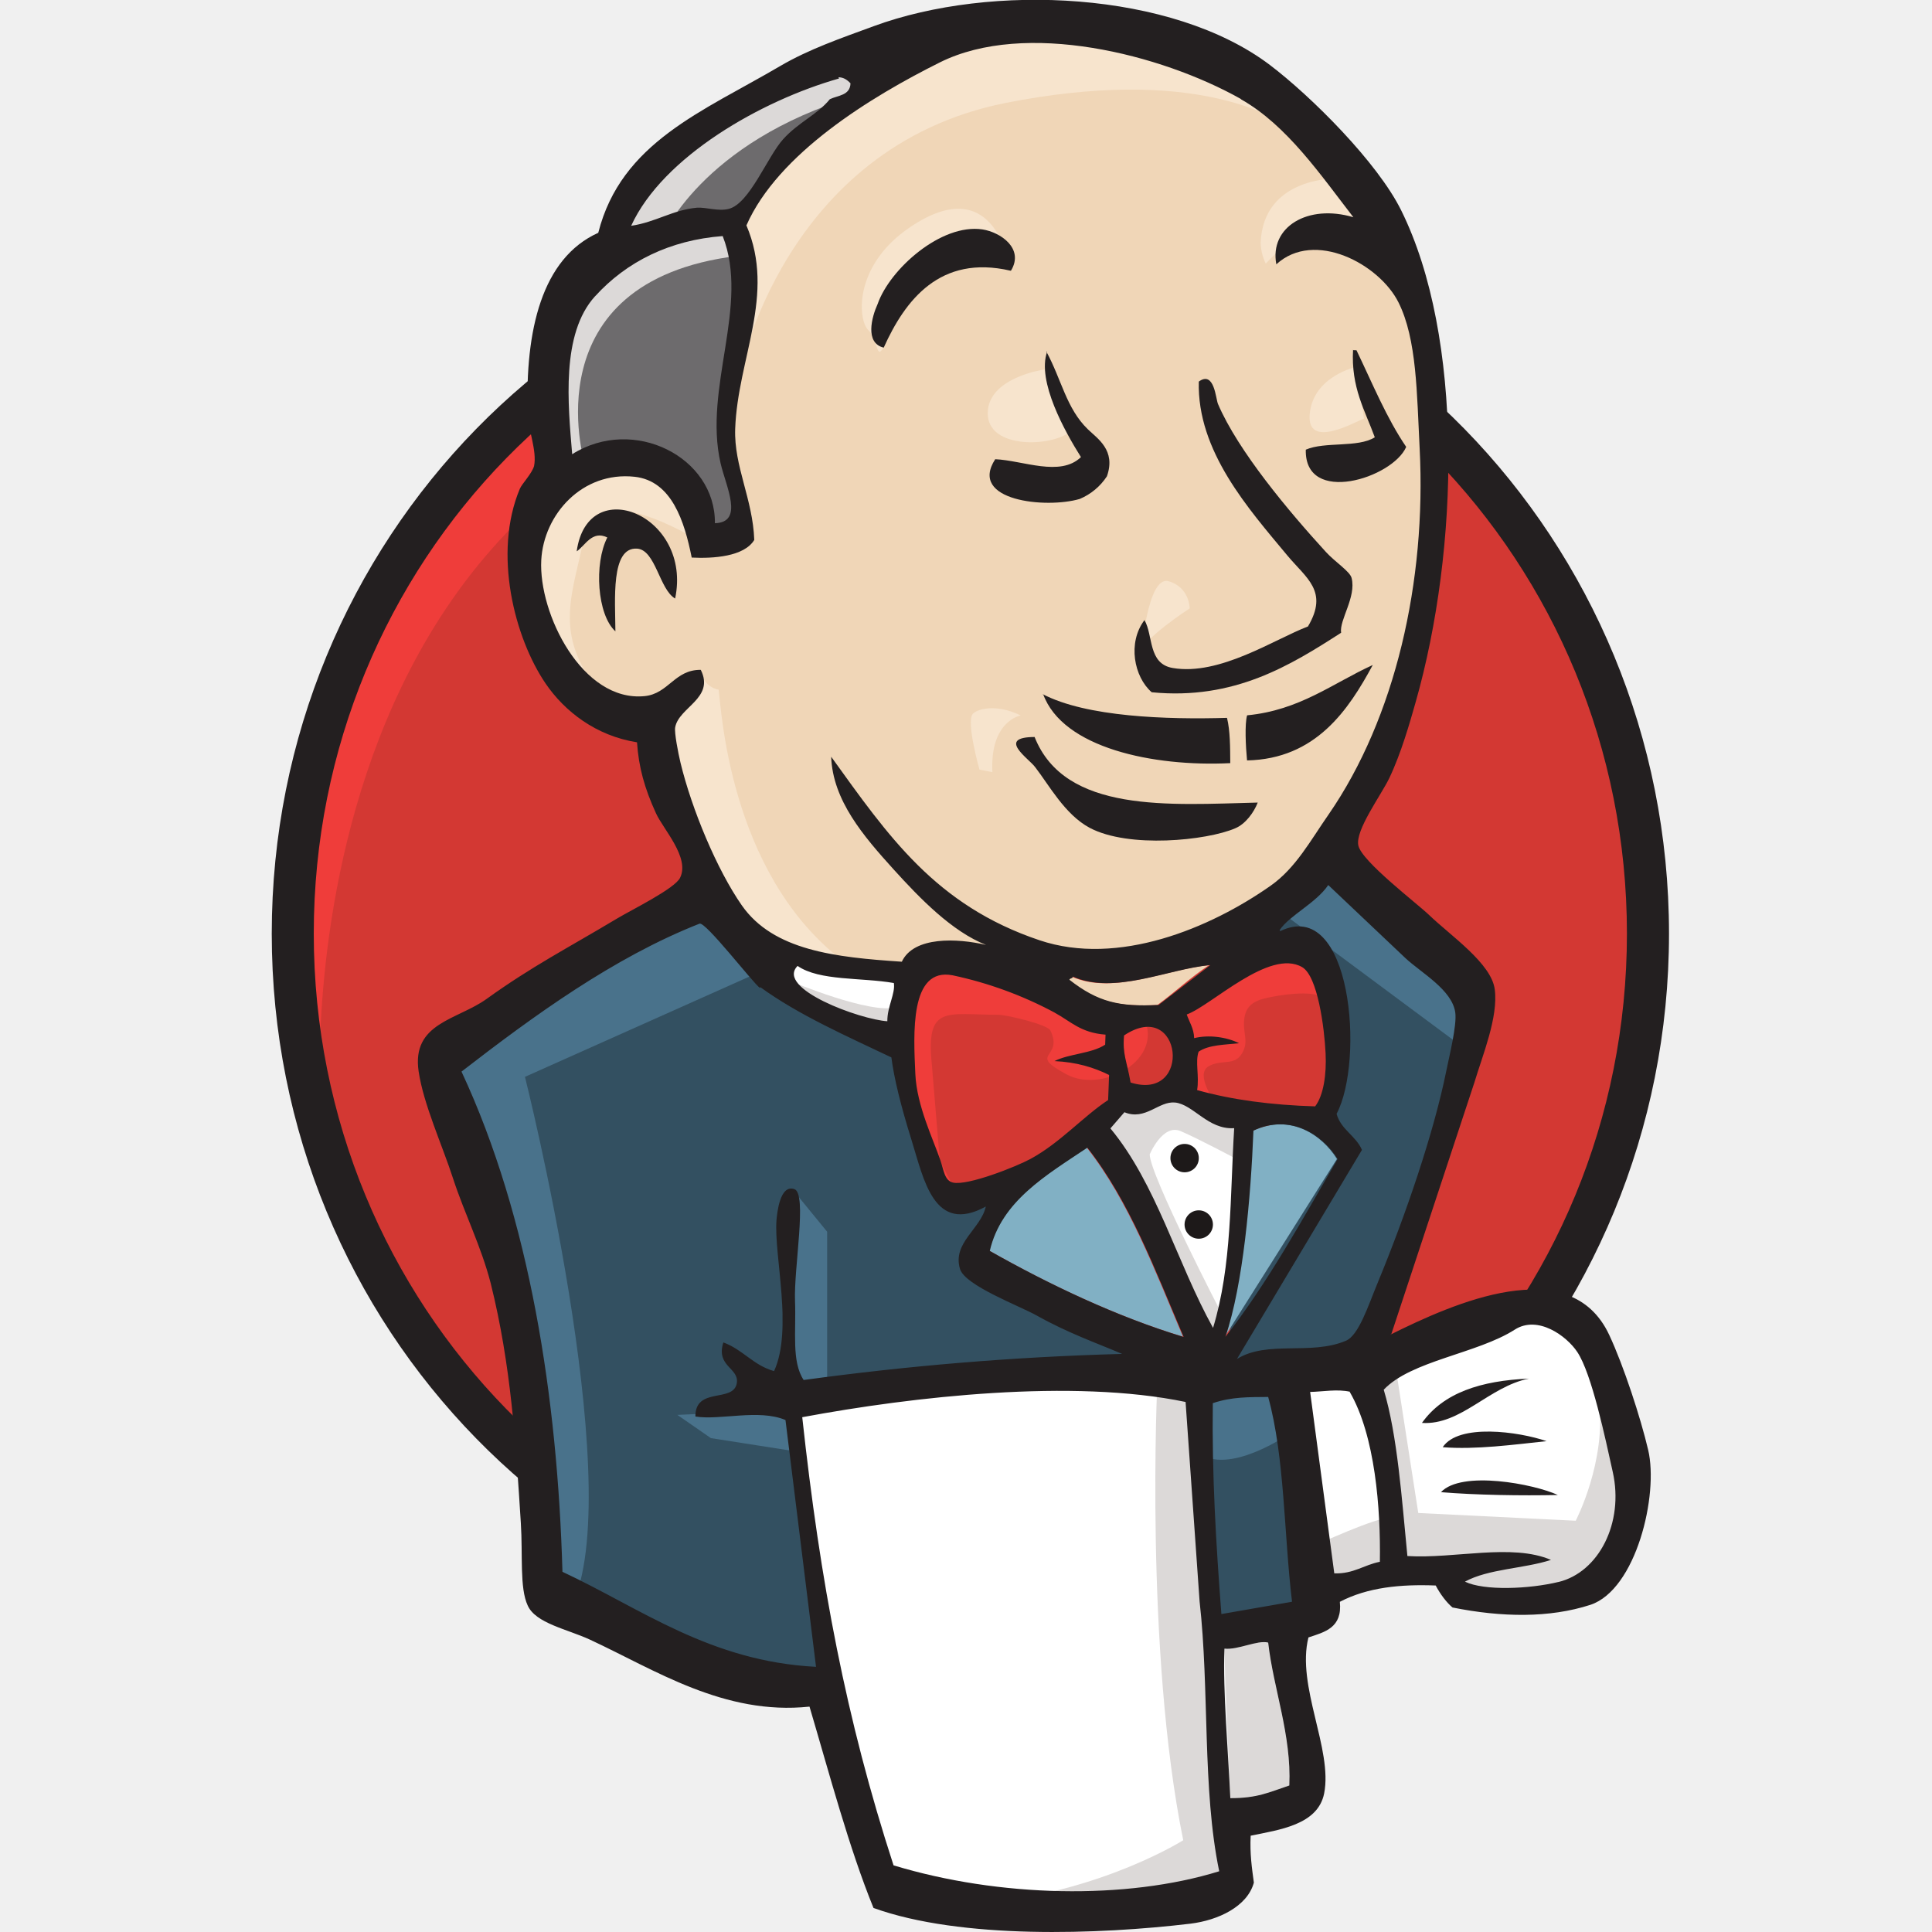
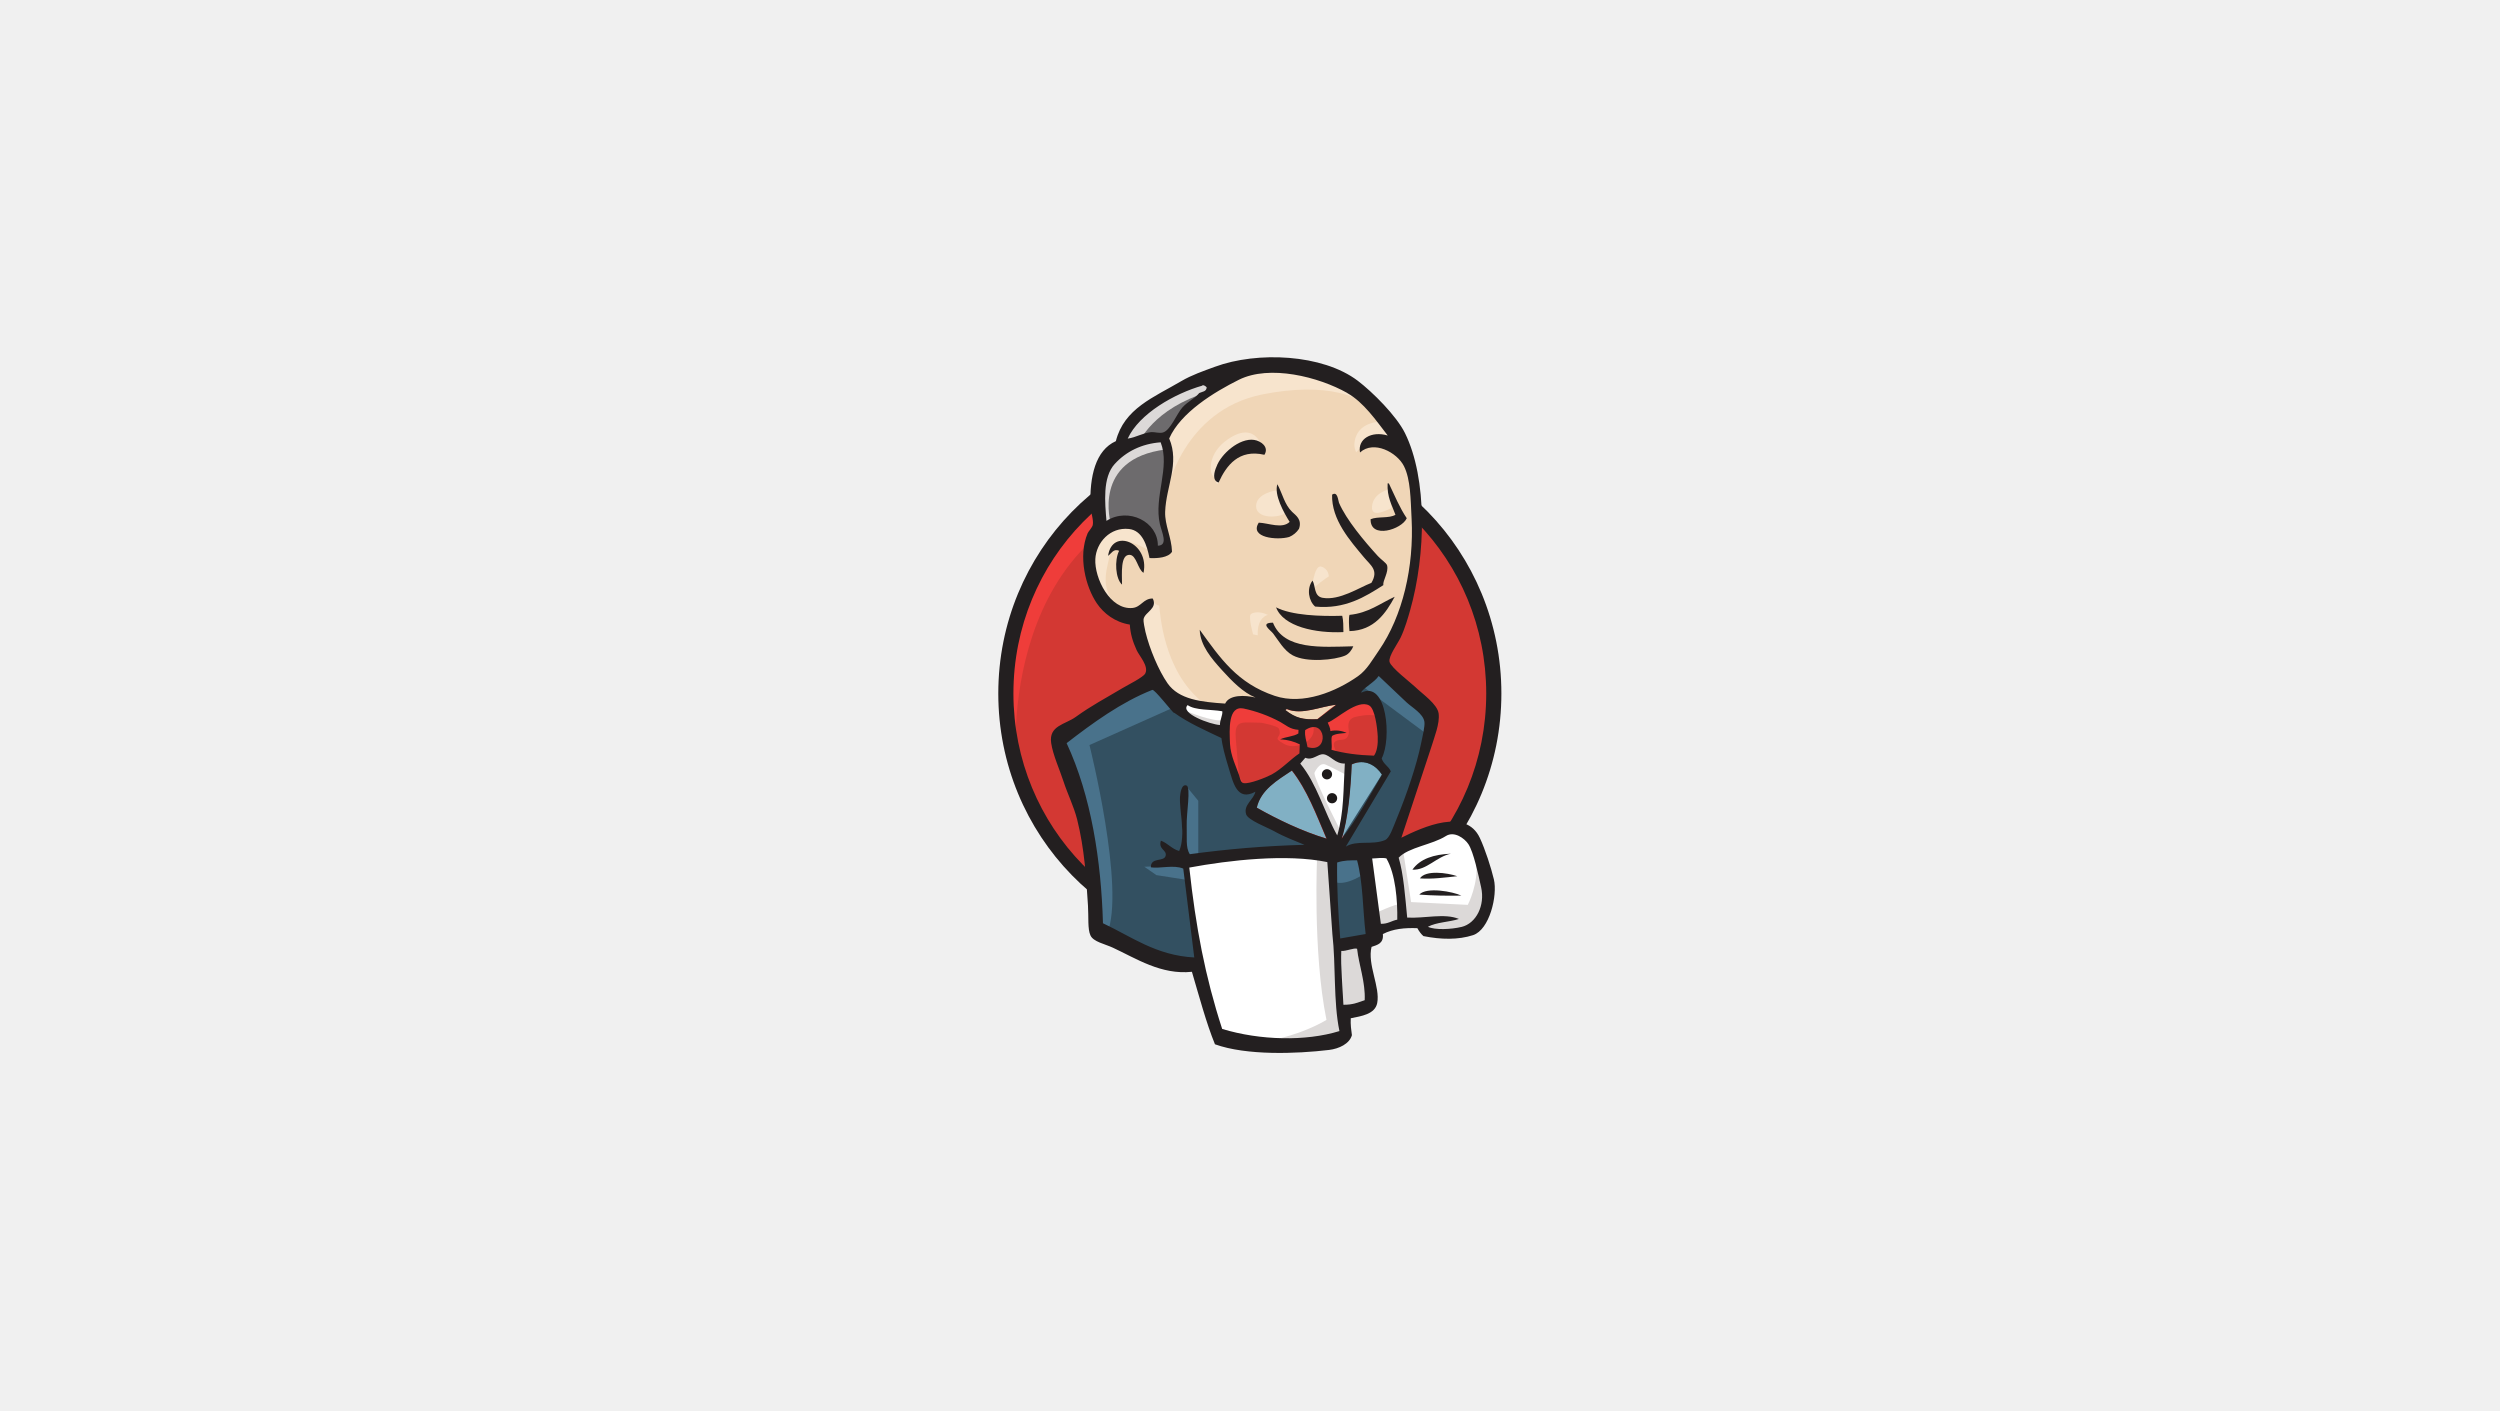
- <svg xmlns="http://www.w3.org/2000/svg" width="64" height="64" viewBox="0 0 32 32">
+ <svg xmlns="http://www.w3.org/2000/svg" width="115.004" height="64.874" viewBox="-41.422 -16.437 115.004 64.874">
  <style>.B{fill-rule:evenodd}.C{fill:#dcd9d8}.D{fill:#d33833}.E{fill:#231f20}.F{fill:#f7e4cd}.G{stroke:#d33833}.H{stroke-width:.257}</style>
  <path d="M27.295 15.42c0 6.34-5.025 11.48-11.223 11.48S4.85 21.76 4.85 15.42 9.874 3.94 16.072 3.94s11.223 5.14 11.223 11.48" class="B D" />
  <path d="M5.306 18.263S4.494 6.292 15.524 5.95l-.77-1.283-5.986 2-1.7 1.967-1.496 2.865-.855 3.335.257 2.223" fill="#ef3d3a" />
  <path d="M8.385 7.59c-1.97 2.015-3.188 4.797-3.188 7.874s1.22 5.86 3.188 7.873 4.685 3.257 7.687 3.257 5.717-1.243 7.687-3.257 3.188-4.797 3.188-7.873-1.22-5.86-3.188-7.874-4.685-3.257-7.687-3.257-5.717 1.243-7.687 3.257zm-.498 16.235c-2.093-2.14-3.386-5.098-3.386-8.36s1.294-6.22 3.386-8.36 4.988-3.468 8.185-3.467 6.093 1.327 8.185 3.467 3.387 5.098 3.387 8.36-1.294 6.22-3.387 8.36-4.988 3.467-8.185 3.467-6.093-1.327-8.185-3.467" class="E" />
  <g class="B">
    <path d="M20.796 15.484l-1.7.257-2.31.257-1.496.043-1.454-.043-1.112-.342-.983-1.07-.77-2.18-.17-.47-1.026-.342-.6-.983L8.74 9.2l.47-1.24 1.112-.385.898.428.428.94.513-.086.17-.214-.17-.983-.043-1.24.257-1.7-.01-.977.78-1.246 1.368-.983L16.905.477l2.65.385 2.31 1.667 1.07 1.7.684 1.24.17 3.078-.513 2.65-.94 2.35-.898 1.24" fill="#f0d6b7" />
    <path d="M19.342 22.88l-6.114.257v1.026l.513 3.59-.257.3L9.21 26.6l-.3-.513-.428-4.83-.983-2.907-.214-.684 3.42-2.35 1.07-.428.94 1.154.812.727.94.3.427.128.513 2.223.385.47.983-.342-.684 1.325 3.72 1.753-.47.257" fill="#335061" />
    <path d="M9.21 7.96l1.112-.385.898.428.428.94.513-.086.128-.513-.257-.983.257-2.352-.214-1.283.77-.898 1.667-1.325-.47-.64-2.352 1.154-.983.77-.556 1.197-.855 1.154-.257 1.368.17 1.454" fill="#6d6b6d" />
    <path d="M10.962 3.94s.64-1.582 3.207-2.35.128-.556.128-.556l-2.78 1.07-1.07 1.07-.47.855.983-.086M9.68 7.66s-.898-2.993 2.523-3.42l-.128-.513-2.35.556-.684 2.223.17 1.454.47-.3" class="C" />
    <path d="M11.048 11.636l.56-.542a.36.36 0 0 0 .295.329c.043.3.17 2.993 2 4.447.168.133-1.368-.214-1.368-.214l-1.368-2.138m7.738-2.695s.1-1.296.45-1.196.35.45.35.45-.848.548-.798.748" class="F" />
  </g>
  <path d="M22.464 6.077s-.705.15-.77.77.77.128.898.086M17.3 6.12s-.94.128-.94.727 1.07.556 1.368.3" class="F" />
  <g class="B">
    <path d="M11.475 8.9S9.85 7.916 9.68 8.857s-.556 1.625.257 2.608l-.556-.17-.513-1.325-.17-1.283.983-1.026 1.112.086.64.513.043.64m.77-2.694s.727-3.762 4.404-4.5c3.027-.598 4.617.128 5.216.812 0 0-2.694-3.206-5.26-2.223s-4.446 2.8-4.406 3.943l.043 1.967m9.92-3.25s-1.24-.043-1.283 1.07a.86.86 0 0 0 .085.342s.984-1.112 1.582-.513m-5.813.628s-.213-1.706-1.668-.714c-.94.64-.855 1.54-.684 1.7s.125.515.255.28.087-1.006.558-1.22 1.24-.453 1.54-.055" class="F" />
    <path d="M12.715 16.04l-4.02 1.796s1.667 6.627.812 8.68l-.6-.214-.043-2.523L7.756 19l-.47-1.325 4.2-2.822 1.24 1.197m.404 3.655l.57.696v2.565h-.684l-.085-2c0-.214.085-.983.085-.983m.127 3.367l-1.924.085.556.385 1.368.214" fill="#49728b" />
    <g fill="#335061">
      <path d="M19.727 22.923l1.582-.043.385 3.934-1.625.214-.342-4.104" />
      <path d="M20.155 22.923l2.394-.128.983-2.608c0-.128.855-3.59.855-3.59l-1.924-2.01-.385-.342-1.026 1.026v3.976l-.898 3.677" />
    </g>
    <path d="M21.224 22.624l-1.496.3.214 1.197c.556.257 1.496-.428 1.496-.428m-.172-8.55l2.993 2.223.086-1.026-2.266-2.095-.812.898" fill="#49728b" />
    <path d="M14.627 31.346l-.885-3.592-.44-2.65-.073-1.967 4.006-.213h2.493l-.227 4.5.385 3.463-.043.64-3.25.257-1.967-.428" fill="#fff" />
    <path d="M19.17 22.88s-.214 4.447.428 7.6c0 0-1.283.812-3.164 1.026l3.59-.128.428-.257-.513-7.012-.128-1.497" class="C" />
    <path d="M21.767 26.472l1.667-.47 3.164-.17.47-1.454-.855-2.523-.983-.128-1.368.428-1.313.64-.697-.128-.543.213" fill="#fff" />
    <path d="M21.737 25.616s1.112-.513 1.283-.47l-.47-2.352.556-.214.385 2.48 2.608.128s.513-.983.385-2l.47 1.368.043.77-.684 1.026-.77.17-1.283-.043-.428-.556-1.496.214-.47.17" class="C" />
  </g>
  <path d="M20.056 22.58l-.94-2.394-.983-1.41s.214-.6.513-.6h.983l.94.342-.085 1.582-.428 2.48" fill="#fff" />
  <path d="M20.24 21.77s-1.197-2.31-1.197-2.65c0 0 .214-.513.513-.385s.94.47.94.47v-.812l-1.454-.3-.983.128 1.667 3.934.342.043" class="B C" />
  <path d="M15.01 16.125l-1.184-.13-1.112-.342v.385l.543.6 1.7.77" fill="#fff" />
  <g class="B">
    <path d="M13.1 16.254s1.325.556 1.753.428l.043.513-1.197-.256-.727-.513.128-.17" class="C" />
    <path d="M21.762 18.323c-.725-.02-1.38-.107-1.955-.27.04-.235-.034-.466.025-.636.16-.115.428-.113.67-.14-.21-.103-.503-.143-.744-.084-.006-.163-.08-.264-.123-.392.408-.146 1.37-1.1 1.912-.784.258.15.368 1.01.388 1.426.017.346-.03.696-.173.88" class="D" />
  </g>
  <path d="M21.762 18.323c-.725-.02-1.38-.107-1.955-.27.04-.235-.034-.466.025-.636.16-.115.428-.113.67-.14-.21-.103-.503-.143-.744-.084-.006-.163-.08-.264-.123-.392.408-.146 1.37-1.1 1.912-.784.258.15.368 1.01.388 1.426.017.346-.03.696-.173.88z" fill="none" class="G H" />
  <path d="M18.293 17.137l-.006.166c-.227.15-.592.147-.84.272.366.016.655.104.905.23l-.016.415c-.415.284-.794.708-1.283.974-.23.126-1.042.45-1.288.393-.14-.032-.152-.205-.207-.368-.118-.35-.39-.903-.415-1.428-.03-.663-.097-1.773.617-1.637a6.38 6.38 0 0 1 1.692.619c.273.15.43.333.844.365" class="B D" />
  <path d="M18.293 17.137l-.006.166c-.227.15-.592.147-.84.272.366.016.655.104.905.23l-.016.415c-.415.284-.794.708-1.283.974-.23.126-1.042.45-1.288.393-.14-.032-.152-.205-.207-.368-.118-.35-.39-.903-.415-1.428-.03-.663-.097-1.773.617-1.637a6.38 6.38 0 0 1 1.692.619c.273.15.43.333.844.365z" fill="none" class="G H" />
  <path d="M18.705 17.928c-.063-.36-.137-.464-.108-.78.963-.642 1.143 1.102.108.78" class="B D" />
  <path d="M18.705 17.928c-.063-.36-.137-.464-.108-.78.963-.642 1.143 1.102.108.78z" fill="none" class="G H" />
  <path d="M20.1 18.22s-.3-.428-.086-.556.428 0 .556-.214 0-.342.043-.6.257-.3.47-.342.812-.128.898.086l-.257-.77-.513-.17-1.625.94-.086.47v.94m-3.9 1.626l-.166-2c-.1-.995.24-.822 1.102-.822.132 0 .8.157.86.257.233.476-.4.37.27.73.556.303 1.538-.184 1.313-.858-.126-.15-.655-.047-.845-.145l-1.002-.52c-.425-.22-1.407-.542-1.86-.234-1.148.78.072 2.732.482 3.546" fill="#ef3d3a" class="B" />
  <path d="M16.735 4.483c-1.165-.27-1.744.488-2.098 1.275-.315-.076-.2-.505-.1-.724.2-.574 1.05-1.337 1.736-1.234.296.045.696.315.472.683M22.413 5.8l.055.002c.263.547.5 1.127.823 1.6-.223.518-1.685.977-1.663.046.316-.138.862-.028 1.143-.205-.162-.445-.396-.824-.36-1.453m-5.08.034c.25.458.33.94.686 1.285.16.156.47.346.317.78a1 1 0 0 1-.45.375c-.555.164-1.85.034-1.4-.658.46.02 1.076.298 1.42-.035-.264-.42-.733-1.255-.56-1.746m4.87 4.655c-.836.537-1.768 1.12-3.138.986-.293-.254-.404-.82-.12-1.195.148.254.055.723.468.793.777.133 1.682-.475 2.24-.688.347-.585-.03-.8-.342-1.176-.64-.77-1.497-1.726-1.466-2.88.258-.187.28.286.318.372.334.78 1.174 1.78 1.787 2.45.15.165.4.323.426.432.08.317-.207.696-.174.907m-11.03-.567c-.262-.15-.324-.808-.632-.827-.44-.027-.36.855-.358 1.37-.303-.275-.356-1.12-.134-1.555-.253-.124-.367.137-.507.23.18-1.312 1.92-.6 1.63.783m11.555 1.1c-.4.74-.94 1.556-2.082 1.58-.023-.24-.04-.603.001-.747.873-.084 1.412-.528 2.08-.833m-5.47.48c.728.383 2.067.424 3.057.395.053.217.052.485.054.75-1.273.063-2.777-.25-3.1-1.145m-.14.714c.504 1.265 2.235 1.12 3.695 1.084-.064.164-.204.358-.377.428-.468.2-1.758.335-2.407-.01-.412-.22-.676-.714-.902-1.004-.1-.14-.652-.498-.008-.5" class="E B" />
  <path d="M22.144 19.196l-1.858 2.945c.294-.864.42-2.31.464-3.414.615-.288 1.142.065 1.394.47" fill="#81b0c4" class="B" />
  <path d="M25.324 22.834c-.662.132-1.127.776-1.772.734.355-.5.976-.7 1.772-.734m.292 1.036c-.54.057-1.173.144-1.72.1.26-.396 1.257-.26 1.72-.1m.187.892c-.606.013-1.36.001-1.936-.047.34-.366 1.543-.136 1.936.047" class="E B" />
  <path d="M21.003 27.206c.087.76.39 1.533.35 2.366-.335.113-.528.212-.977.21l-.098-2.467c.22.015.547-.158.724-.1" class="B C" />
  <path d="M20.026 15.986c-.304.2-.564.447-.856.66-.648.032-1.002-.045-1.478-.417.008-.03.056-.017.057-.053.694.31 1.576-.126 2.277-.19" fill="#f0d6b7" class="B" />
  <path d="M16.383 20.716c.19-.826.938-1.254 1.616-1.71.7.89 1.126 2.03 1.595 3.134-1.108-.334-2.24-.876-3.21-1.425" fill="#81b0c4" class="B" />
  <path d="M20.28 27.316c-.028.675.066 1.76.098 2.467.45.001.642-.098.977-.21.038-.834-.264-1.605-.35-2.366-.177-.047-.503.125-.724.1zm-6.992-3.84c.296 2.722.725 5 1.512 7.42 1.746.53 3.85.576 5.394.098-.283-1.36-.16-3.017-.325-4.47l-.232-3.303c-1.87-.39-4.513-.09-6.348.252zm6.8-.235c-.016 1.17.052 2.322.142 3.493l1.17-.204c-.135-1.127-.12-2.395-.395-3.392-.32.003-.6-.004-.918.103zm2.277-.188c-.213-.05-.46-.002-.665.002l.4 3.005c.32.01.49-.14.755-.192.014-.878-.077-2.088-.5-2.815zm3.448 3.15c.668-.162 1.087-.98.9-1.82-.125-.564-.348-1.627-.587-1.988-.176-.267-.655-.617-1.037-.372-.622.398-1.717.514-2.17.995.227.757.298 1.796.392 2.755.777.048 1.732-.214 2.378.064-.45.146-1.036.147-1.425.36.318.154 1.064.123 1.55.005zm-6.208-4.06c-.47-1.103-.895-2.246-1.595-3.134-.678.455-1.425.883-1.616 1.71.97.55 2.103 1.09 3.21 1.425zm1.156-3.415c-.044 1.103-.17 2.55-.464 3.414.7-.893 1.267-1.933 1.858-2.945-.252-.404-.78-.757-1.394-.47zm-1.3-.466c-.266-.03-.49.305-.837.16l-.232.268c.763.92 1.1 2.224 1.7 3.304.316-1.038.28-2.175.35-3.308-.434.028-.675-.393-.98-.425zm-.843-1.112c-.028.315.045.418.108.78 1.035.324.854-1.42-.108-.78zm-1.148-.377a6.38 6.38 0 0 0-1.692-.619c-.714-.137-.647.974-.617 1.637.024.525.297 1.08.415 1.428.056.163.068.335.207.368.246.057 1.057-.267 1.288-.393.49-.267.868-.7 1.283-.974l.016-.415c-.25-.124-.538-.213-.905-.23.25-.125.614-.123.84-.272l.006-.166c-.414-.032-.57-.216-.844-.365zm-4.26-.774c-.37.376 1.038.888 1.487.916-.003-.238.136-.462.108-.633-.533-.094-1.233-.032-1.594-.283zm4.56.176c-.002.037-.05.023-.057.053.476.372.83.45 1.478.417l.856-.66c-.7.063-1.583.498-2.277.19zm4.186 1.27c-.02-.418-.13-1.276-.388-1.426-.542-.316-1.505.638-1.912.784.044.128.118.23.123.392.24-.06.535-.02.744.084-.242.027-.5.025-.67.14-.06.17.014.4-.025.636.574.162 1.23.248 1.955.27.14-.183.19-.533.173-.88zm-9.37-1.082c-.116-.083-.903-1.106-1-1.064-1.423.56-2.753 1.53-3.942 2.45 1.134 2.432 1.59 5.413 1.672 8.285 1.3.607 2.44 1.483 4.2 1.574l-.506-4.088c-.443-.187-1.078.008-1.492-.058-.004-.5.633-.22.686-.554.04-.254-.35-.273-.223-.673.324.118.494.378.84.475.316-.69-.004-1.912.04-2.5.01-.108.054-.6.297-.514.215.076-.012 1.31.01 1.855.02.503-.06 1 .143 1.306 1.703-.232 3.433-.382 5.275-.432-.405-.174-.887-.34-1.415-.636-.286-.16-1.188-.497-1.27-.77-.132-.433.346-.664.427-1.035-.86.47-1.027-.45-1.23-1.1-.184-.59-.29-1.03-.334-1.37-.74-.353-1.532-.7-2.17-1.163zm8.617-.94c1.186-.575 1.4 2.15.935 3.026.072.262.32.362.42.597l-2.07 3.463c.502-.313 1.22-.056 1.8-.3.216-.085.372-.58.536-.975.45-1.088.922-2.46 1.132-3.5.047-.237.177-.752.148-.963-.052-.377-.563-.657-.824-.9l-1.28-1.212c-.203.3-.638.5-.804.744zM9.855 4.908c-.565.622-.447 1.786-.378 2.615 1.02-.642 2.376.05 2.364 1.143.488-.013.182-.61.094-.993-.288-1.254.486-2.616.035-3.763-.875.066-1.593.424-2.114.998zM13.897 1.3c-1.28.362-2.918 1.292-3.443 2.44.407-.06.69-.264 1.09-.3.152-.01.35.064.525.02.347-.086.64-.865.903-1.155.256-.283.563-.404.773-.662.135-.065.335-.06.342-.263-.06-.063-.12-.1-.2-.1zm6.657.34C19.227.893 16.98.33 15.568 1.033c-1.14.568-2.68 1.508-3.205 2.7.49 1.15-.145 2.203-.186 3.37-.022.62.292 1.163.316 1.84-.168.277-.68.31-1.036.292-.12-.598-.33-1.27-.944-1.338-.87-.095-1.508.626-1.548 1.38-.047.886.68 2.355 1.712 2.253.398-.04.496-.44.93-.435.235.47-.363.617-.424.952-.016.087.05.426.088.585.187.774.605 1.775 1.016 2.364.522.747 1.546.86 2.65.933.197-.424.922-.39 1.395-.278-.566-.224-1.093-.768-1.53-1.25-.5-.552-1.01-1.145-1.035-1.867.947 1.314 1.73 2.462 3.452 3.04 1.303.437 2.826-.2 3.827-.904.416-.292.664-.756.96-1.18 1.105-1.6 1.62-3.86 1.508-6.06-.047-.907-.045-1.81-.35-2.42-.318-.638-1.394-1.21-2.024-.632-.117-.62.524-1.004 1.276-.78-.536-.692-1.1-1.524-1.862-1.954zm2.473 20.467c1.037-.516 2.975-1.388 3.626.002.24.512.522 1.378.646 1.907.176.746-.2 2.314-.957 2.565-.677.22-1.468.208-2.284.044-.096-.08-.203-.22-.278-.364-.583-.023-1.128.03-1.588.27.044.43-.248.5-.52.59-.203.803.405 1.852.26 2.584-.104.522-.746.602-1.217.7-.015.3.02.532.053.777-.108.397-.592.624-1.05.68-1.508.18-3.798.263-5.25-.26-.405-.993-.724-2.2-1.06-3.335-1.415.15-2.56-.61-3.638-1.11-.374-.173-.9-.27-1.03-.566-.135-.288-.08-.84-.113-1.36-.085-1.33-.16-2.615-.5-3.978-.158-.612-.433-1.15-.625-1.74-.177-.546-.487-1.22-.568-1.766-.12-.807.64-.852 1.126-1.202.75-.54 1.34-.84 2.155-1.328.24-.145.968-.5 1.05-.68.164-.334-.282-.805-.4-1.067-.19-.414-.287-.766-.314-1.175-.683-.108-1.2-.514-1.513-.972-.517-.758-.876-2.16-.428-3.227.035-.084.2-.25.236-.378.05-.254-.096-.592-.105-.862-.047-1.387.235-2.58 1.168-3 .38-1.5 1.735-2.01 3.013-2.762.478-.28 1.004-.46 1.548-.66 1.95-.718 4.944-.583 6.563.642.686.52 1.784 1.615 2.176 2.41 1.037 2.095.963 5.597.238 8.146-.097.342-.24.845-.436 1.256-.138.287-.565.86-.513 1.115.053.262.975.962 1.173 1.153.356.343 1.032.8 1.087 1.232.06.46-.203 1.092-.336 1.537l-1.38 4.18" class="B E" />
  <path d="M16.107 11.83c.056-.075.366-.19.8.02 0 0-.513.086-.47.94l-.214-.043s-.22-.776-.114-.918" class="B F" />
  <path d="M19.856 19.182c0 .13-.105.235-.235.235s-.235-.105-.235-.235.105-.235.235-.235.235.105.235.235m.234 1.1c0 .13-.105.235-.235.235s-.235-.105-.235-.235.105-.235.235-.235.235.105.235.235" fill="#1d1919" class="B" />
</svg>
